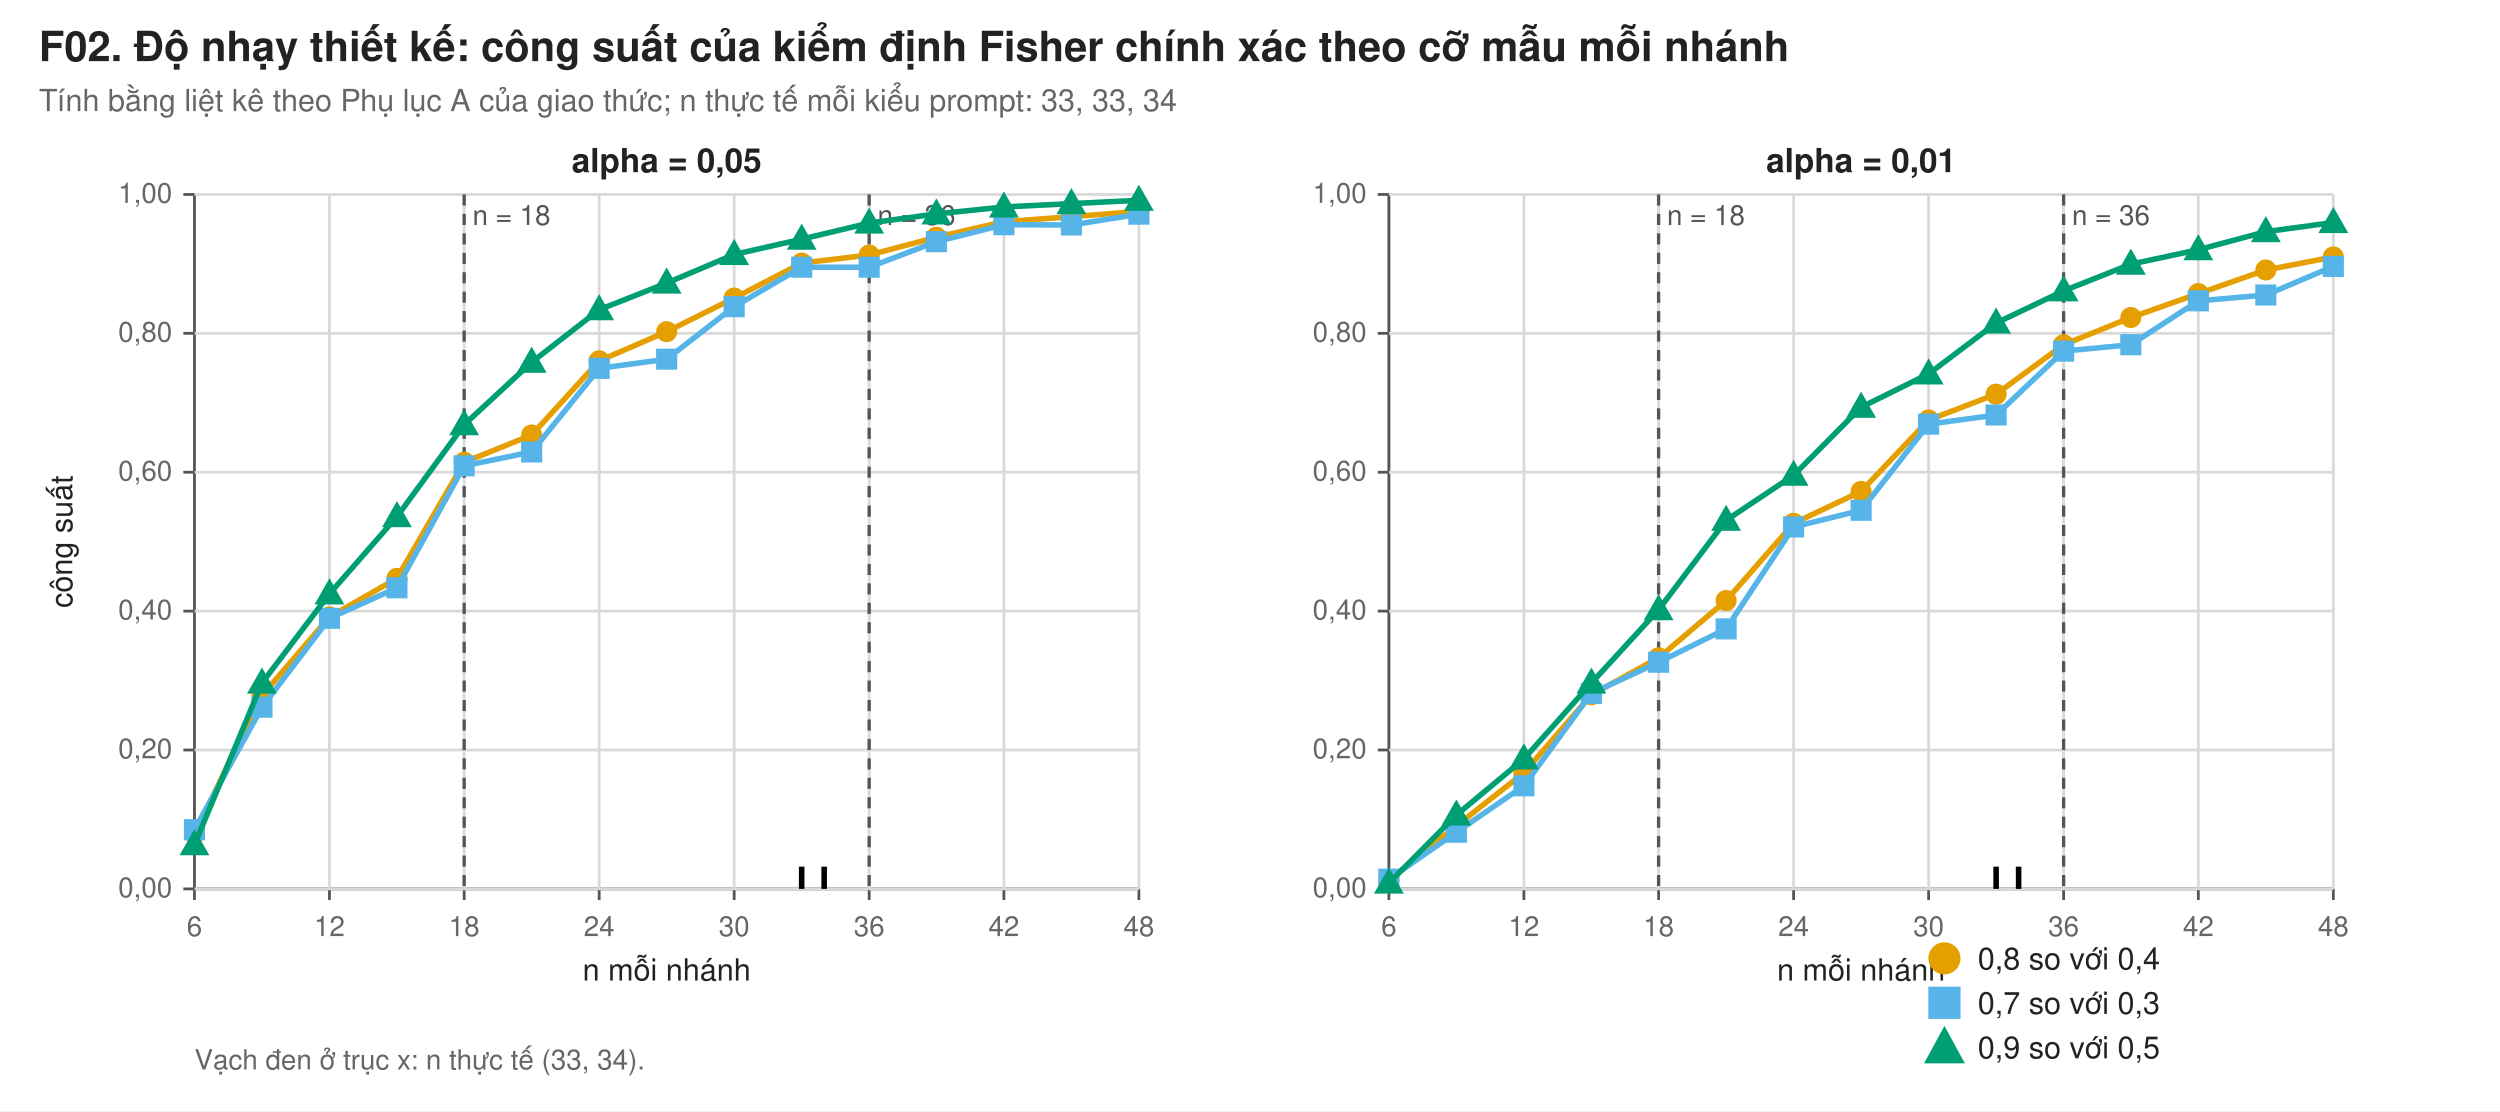
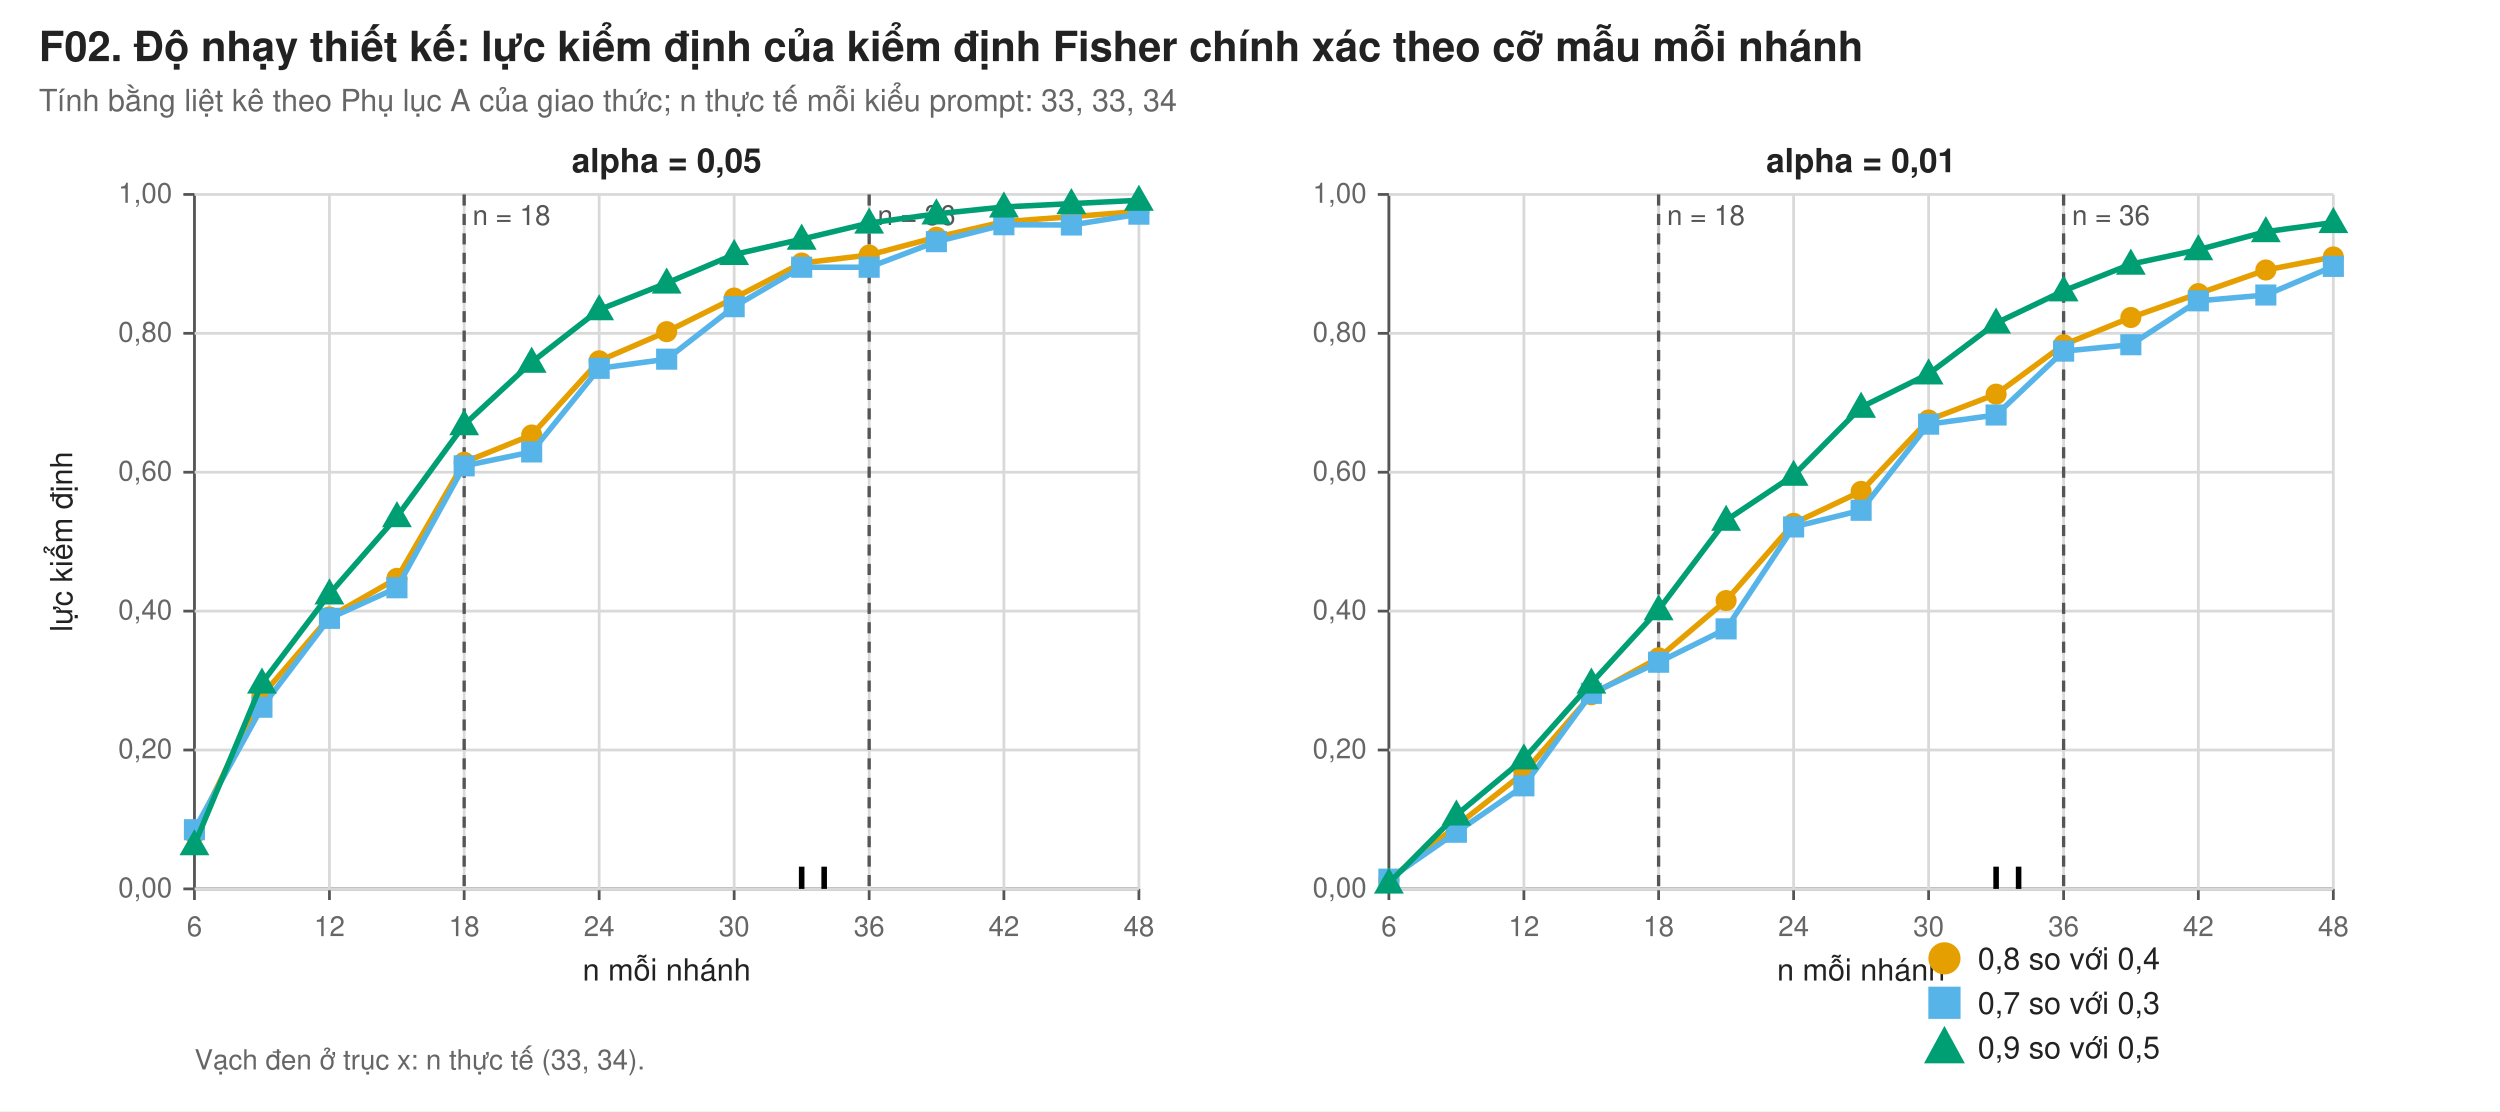
- <svg xmlns="http://www.w3.org/2000/svg" width="900" height="400" viewBox="0 0 900 400" font-family="Helvetica, Arial, sans-serif" role="img" aria-label="F02. Độ nhạy thiết kế: công suất của kiểm định Fisher chính xác theo cỡ mẫu mỗi nhánh">
+ <svg xmlns="http://www.w3.org/2000/svg" width="900" height="400" viewBox="0 0 900 400" font-family="Helvetica, Arial, sans-serif" role="img" aria-label="F02. Độ nhạy thiết kế: lực kiểm định của kiểm định Fisher chính xác theo cỡ mẫu mỗi nhánh">
  <rect x="0.0" y="0.0" width="900.0" height="400.0" fill="#fff" stroke="none" stroke-width="1" opacity="1" />
-   <text x="14.0" y="22.0" font-size="15" text-anchor="start" font-weight="bold" fill="#222222">F02. Độ nhạy thiết kế: công suất của kiểm định Fisher chính xác theo cỡ mẫu mỗi nhánh</text>
+   <text x="14.0" y="22.0" font-size="15" text-anchor="start" font-weight="bold" fill="#222222">F02. Độ nhạy thiết kế: lực kiểm định của kiểm định Fisher chính xác theo cỡ mẫu mỗi nhánh</text>
  <text x="14.0" y="40.0" font-size="11" text-anchor="start" font-weight="normal" fill="#666666">Tính bằng liệt kê theo Phụ lục A của giao thức; n thực tế mỗi kiểu prompt: 33, 33, 34</text>
  <line x1="70.0" y1="320.0" x2="410.0" y2="320.0" stroke="#555" stroke-width="1" />
  <line x1="70.0" y1="70.0" x2="70.0" y2="320.0" stroke="#D9D9D9" stroke-width="1" />
  <line x1="70.0" y1="320.0" x2="70.0" y2="324.0" stroke="#555" stroke-width="1" />
  <text x="70.0" y="337.0" font-size="10" text-anchor="middle" font-weight="normal" fill="#666666">6</text>
  <line x1="118.6" y1="70.0" x2="118.6" y2="320.0" stroke="#D9D9D9" stroke-width="1" />
  <line x1="118.6" y1="320.0" x2="118.6" y2="324.0" stroke="#555" stroke-width="1" />
  <text x="118.6" y="337.0" font-size="10" text-anchor="middle" font-weight="normal" fill="#666666">12</text>
  <line x1="167.1" y1="70.0" x2="167.1" y2="320.0" stroke="#D9D9D9" stroke-width="1" />
  <line x1="167.1" y1="320.0" x2="167.1" y2="324.0" stroke="#555" stroke-width="1" />
  <text x="167.1" y="337.0" font-size="10" text-anchor="middle" font-weight="normal" fill="#666666">18</text>
  <line x1="215.7" y1="70.0" x2="215.7" y2="320.0" stroke="#D9D9D9" stroke-width="1" />
  <line x1="215.7" y1="320.0" x2="215.7" y2="324.0" stroke="#555" stroke-width="1" />
  <text x="215.7" y="337.0" font-size="10" text-anchor="middle" font-weight="normal" fill="#666666">24</text>
  <line x1="264.3" y1="70.0" x2="264.3" y2="320.0" stroke="#D9D9D9" stroke-width="1" />
  <line x1="264.3" y1="320.0" x2="264.3" y2="324.0" stroke="#555" stroke-width="1" />
  <text x="264.3" y="337.0" font-size="10" text-anchor="middle" font-weight="normal" fill="#666666">30</text>
  <line x1="312.9" y1="70.0" x2="312.9" y2="320.0" stroke="#D9D9D9" stroke-width="1" />
  <line x1="312.9" y1="320.0" x2="312.9" y2="324.0" stroke="#555" stroke-width="1" />
  <text x="312.9" y="337.0" font-size="10" text-anchor="middle" font-weight="normal" fill="#666666">36</text>
  <line x1="361.4" y1="70.0" x2="361.4" y2="320.0" stroke="#D9D9D9" stroke-width="1" />
  <line x1="361.4" y1="320.0" x2="361.4" y2="324.0" stroke="#555" stroke-width="1" />
  <text x="361.4" y="337.0" font-size="10" text-anchor="middle" font-weight="normal" fill="#666666">42</text>
  <line x1="410.0" y1="70.0" x2="410.0" y2="320.0" stroke="#D9D9D9" stroke-width="1" />
  <line x1="410.0" y1="320.0" x2="410.0" y2="324.0" stroke="#555" stroke-width="1" />
  <text x="410.0" y="337.0" font-size="10" text-anchor="middle" font-weight="normal" fill="#666666">48</text>
  <text x="240.0" y="353.0" font-size="11" text-anchor="middle" font-weight="normal" fill="#222222">n mỗi nhánh</text>
  <line x1="70.0" y1="70.0" x2="70.0" y2="320.0" stroke="#555" stroke-width="1" />
  <line x1="70.0" y1="320.0" x2="410.0" y2="320.0" stroke="#D9D9D9" stroke-width="1" />
  <line x1="66.0" y1="320.0" x2="70.0" y2="320.0" stroke="#555" stroke-width="1" />
  <text x="62.0" y="323.0" font-size="10" text-anchor="end" font-weight="normal" fill="#666666">0,00</text>
  <line x1="70.0" y1="270.0" x2="410.0" y2="270.0" stroke="#D9D9D9" stroke-width="1" />
  <line x1="66.0" y1="270.0" x2="70.0" y2="270.0" stroke="#555" stroke-width="1" />
  <text x="62.0" y="273.0" font-size="10" text-anchor="end" font-weight="normal" fill="#666666">0,20</text>
  <line x1="70.0" y1="220.0" x2="410.0" y2="220.0" stroke="#D9D9D9" stroke-width="1" />
  <line x1="66.0" y1="220.0" x2="70.0" y2="220.0" stroke="#555" stroke-width="1" />
  <text x="62.0" y="223.0" font-size="10" text-anchor="end" font-weight="normal" fill="#666666">0,40</text>
  <line x1="70.0" y1="170.0" x2="410.0" y2="170.0" stroke="#D9D9D9" stroke-width="1" />
  <line x1="66.0" y1="170.0" x2="70.0" y2="170.0" stroke="#555" stroke-width="1" />
  <text x="62.0" y="173.0" font-size="10" text-anchor="end" font-weight="normal" fill="#666666">0,60</text>
  <line x1="70.0" y1="120.0" x2="410.0" y2="120.0" stroke="#D9D9D9" stroke-width="1" />
  <line x1="66.0" y1="120.0" x2="70.0" y2="120.0" stroke="#555" stroke-width="1" />
  <text x="62.0" y="123.0" font-size="10" text-anchor="end" font-weight="normal" fill="#666666">0,80</text>
  <line x1="70.0" y1="70.0" x2="410.0" y2="70.0" stroke="#D9D9D9" stroke-width="1" />
  <line x1="66.0" y1="70.0" x2="70.0" y2="70.0" stroke="#555" stroke-width="1" />
  <text x="62.0" y="73.0" font-size="10" text-anchor="end" font-weight="normal" fill="#666666">1,00</text>
-   <text x="26.0" y="195.0" font-size="11" text-anchor="middle" font-weight="normal" fill="#222222" transform="rotate(-90 26.0 195.0)">công suất</text>
+   <text x="26.0" y="195.0" font-size="11" text-anchor="middle" font-weight="normal" fill="#222222" transform="rotate(-90 26.0 195.0)">lực kiểm định</text>
  <text x="240.0" y="62.0" font-size="12" text-anchor="middle" font-weight="bold" fill="#222222">alpha = 0,05</text>
  <line x1="167.1" y1="70.0" x2="167.1" y2="320.0" stroke="#555" stroke-width="1.2" stroke-dasharray="4 3" />
  <text x="170.1" y="81.0" font-size="10" text-anchor="start" font-weight="normal" fill="#555">n = 18</text>
  <line x1="312.9" y1="70.0" x2="312.9" y2="320.0" stroke="#555" stroke-width="1.2" stroke-dasharray="4 3" />
  <text x="315.9" y="81.0" font-size="10" text-anchor="start" font-weight="normal" fill="#555">n = 36</text>
  <line x1="288.6" y1="320.0" x2="288.6" y2="312.0" stroke="#000" stroke-width="2" />
  <line x1="296.7" y1="320.0" x2="296.7" y2="312.0" stroke="#000" stroke-width="2" />
  <polyline fill="none" stroke="#E69F00" stroke-width="2" points="70.0,300.1 94.3,250.4 118.6,222.1 142.9,208.2 167.1,166.4 191.4,156.6 215.7,129.9 240.0,119.4 264.3,107.3 288.6,94.7 312.9,91.8 337.1,85.4 361.4,79.8 385.7,78.0 410.0,76.1" />
  <circle cx="70.0" cy="300.1" r="3" fill="#E69F00" stroke="#E69F00" stroke-width="1.6" opacity="1" />
  <circle cx="94.3" cy="250.4" r="3" fill="#E69F00" stroke="#E69F00" stroke-width="1.6" opacity="1" />
  <circle cx="118.6" cy="222.1" r="3" fill="#E69F00" stroke="#E69F00" stroke-width="1.6" opacity="1" />
  <circle cx="142.9" cy="208.2" r="3" fill="#E69F00" stroke="#E69F00" stroke-width="1.6" opacity="1" />
  <circle cx="167.1" cy="166.4" r="3" fill="#E69F00" stroke="#E69F00" stroke-width="1.6" opacity="1" />
  <circle cx="191.4" cy="156.6" r="3" fill="#E69F00" stroke="#E69F00" stroke-width="1.6" opacity="1" />
  <circle cx="215.7" cy="129.9" r="3" fill="#E69F00" stroke="#E69F00" stroke-width="1.6" opacity="1" />
  <circle cx="240.0" cy="119.4" r="3" fill="#E69F00" stroke="#E69F00" stroke-width="1.6" opacity="1" />
  <circle cx="264.3" cy="107.3" r="3" fill="#E69F00" stroke="#E69F00" stroke-width="1.6" opacity="1" />
  <circle cx="288.6" cy="94.7" r="3" fill="#E69F00" stroke="#E69F00" stroke-width="1.6" opacity="1" />
  <circle cx="312.9" cy="91.8" r="3" fill="#E69F00" stroke="#E69F00" stroke-width="1.6" opacity="1" />
  <circle cx="337.1" cy="85.4" r="3" fill="#E69F00" stroke="#E69F00" stroke-width="1.6" opacity="1" />
  <circle cx="361.4" cy="79.8" r="3" fill="#E69F00" stroke="#E69F00" stroke-width="1.6" opacity="1" />
  <circle cx="385.7" cy="78.0" r="3" fill="#E69F00" stroke="#E69F00" stroke-width="1.6" opacity="1" />
  <circle cx="410.0" cy="76.1" r="3" fill="#E69F00" stroke="#E69F00" stroke-width="1.6" opacity="1" />
  <polyline fill="none" stroke="#56B4E9" stroke-width="2" points="70.0,298.7 94.3,254.6 118.6,222.6 142.9,211.6 167.1,167.7 191.4,162.7 215.7,132.6 240.0,129.3 264.3,110.4 288.6,96.2 312.9,96.2 337.1,87.0 361.4,80.9 385.7,81.0 410.0,77.1" />
  <rect x="67.0" y="295.7" width="6" height="6" fill="#56B4E9" stroke="#56B4E9" stroke-width="1.6" opacity="1" />
  <rect x="91.3" y="251.6" width="6" height="6" fill="#56B4E9" stroke="#56B4E9" stroke-width="1.6" opacity="1" />
  <rect x="115.6" y="219.6" width="6" height="6" fill="#56B4E9" stroke="#56B4E9" stroke-width="1.6" opacity="1" />
  <rect x="139.9" y="208.6" width="6" height="6" fill="#56B4E9" stroke="#56B4E9" stroke-width="1.6" opacity="1" />
  <rect x="164.1" y="164.7" width="6" height="6" fill="#56B4E9" stroke="#56B4E9" stroke-width="1.6" opacity="1" />
  <rect x="188.4" y="159.7" width="6" height="6" fill="#56B4E9" stroke="#56B4E9" stroke-width="1.6" opacity="1" />
  <rect x="212.7" y="129.6" width="6" height="6" fill="#56B4E9" stroke="#56B4E9" stroke-width="1.6" opacity="1" />
  <rect x="237.0" y="126.3" width="6" height="6" fill="#56B4E9" stroke="#56B4E9" stroke-width="1.6" opacity="1" />
  <rect x="261.3" y="107.4" width="6" height="6" fill="#56B4E9" stroke="#56B4E9" stroke-width="1.6" opacity="1" />
  <rect x="285.6" y="93.2" width="6" height="6" fill="#56B4E9" stroke="#56B4E9" stroke-width="1.6" opacity="1" />
  <rect x="309.9" y="93.2" width="6" height="6" fill="#56B4E9" stroke="#56B4E9" stroke-width="1.6" opacity="1" />
  <rect x="334.1" y="84.0" width="6" height="6" fill="#56B4E9" stroke="#56B4E9" stroke-width="1.6" opacity="1" />
  <rect x="358.4" y="77.9" width="6" height="6" fill="#56B4E9" stroke="#56B4E9" stroke-width="1.6" opacity="1" />
  <rect x="382.7" y="78.0" width="6" height="6" fill="#56B4E9" stroke="#56B4E9" stroke-width="1.6" opacity="1" />
  <rect x="407.0" y="74.1" width="6" height="6" fill="#56B4E9" stroke="#56B4E9" stroke-width="1.6" opacity="1" />
  <polyline fill="none" stroke="#009E73" stroke-width="2" points="70.0,304.1 94.3,245.9 118.6,213.8 142.9,186.0 167.1,152.9 191.4,130.4 215.7,111.5 240.0,101.9 264.3,91.6 288.6,86.1 312.9,80.3 337.1,77.0 361.4,74.5 385.7,73.3 410.0,72.1" />
  <polygon points="70.0,300.1 66.0,307.1 74.0,307.1" fill="#009E73" stroke="#009E73" stroke-width="1.6" opacity="1" />
  <polygon points="94.3,241.9 90.3,248.9 98.3,248.9" fill="#009E73" stroke="#009E73" stroke-width="1.6" opacity="1" />
  <polygon points="118.6,209.8 114.6,216.8 122.6,216.8" fill="#009E73" stroke="#009E73" stroke-width="1.6" opacity="1" />
  <polygon points="142.9,182.0 138.9,189.0 146.9,189.0" fill="#009E73" stroke="#009E73" stroke-width="1.6" opacity="1" />
  <polygon points="167.1,148.9 163.1,155.9 171.1,155.9" fill="#009E73" stroke="#009E73" stroke-width="1.6" opacity="1" />
  <polygon points="191.4,126.4 187.4,133.4 195.4,133.4" fill="#009E73" stroke="#009E73" stroke-width="1.6" opacity="1" />
  <polygon points="215.7,107.5 211.7,114.5 219.7,114.5" fill="#009E73" stroke="#009E73" stroke-width="1.6" opacity="1" />
  <polygon points="240.0,97.9 236.0,104.9 244.0,104.9" fill="#009E73" stroke="#009E73" stroke-width="1.6" opacity="1" />
  <polygon points="264.3,87.6 260.3,94.6 268.3,94.6" fill="#009E73" stroke="#009E73" stroke-width="1.6" opacity="1" />
  <polygon points="288.6,82.1 284.6,89.1 292.6,89.1" fill="#009E73" stroke="#009E73" stroke-width="1.6" opacity="1" />
  <polygon points="312.9,76.3 308.9,83.3 316.9,83.3" fill="#009E73" stroke="#009E73" stroke-width="1.6" opacity="1" />
  <polygon points="337.1,73.0 333.1,80.0 341.1,80.0" fill="#009E73" stroke="#009E73" stroke-width="1.6" opacity="1" />
  <polygon points="361.4,70.5 357.4,77.5 365.4,77.5" fill="#009E73" stroke="#009E73" stroke-width="1.6" opacity="1" />
  <polygon points="385.7,69.3 381.7,76.3 389.7,76.3" fill="#009E73" stroke="#009E73" stroke-width="1.6" opacity="1" />
  <polygon points="410.0,68.1 406.0,75.1 414.0,75.1" fill="#009E73" stroke="#009E73" stroke-width="1.6" opacity="1" />
  <line x1="500.0" y1="320.0" x2="840.0" y2="320.0" stroke="#555" stroke-width="1" />
  <line x1="500.0" y1="70.0" x2="500.0" y2="320.0" stroke="#D9D9D9" stroke-width="1" />
  <line x1="500.0" y1="320.0" x2="500.0" y2="324.0" stroke="#555" stroke-width="1" />
  <text x="500.0" y="337.0" font-size="10" text-anchor="middle" font-weight="normal" fill="#666666">6</text>
  <line x1="548.6" y1="70.0" x2="548.6" y2="320.0" stroke="#D9D9D9" stroke-width="1" />
  <line x1="548.6" y1="320.0" x2="548.6" y2="324.0" stroke="#555" stroke-width="1" />
  <text x="548.6" y="337.0" font-size="10" text-anchor="middle" font-weight="normal" fill="#666666">12</text>
  <line x1="597.1" y1="70.0" x2="597.1" y2="320.0" stroke="#D9D9D9" stroke-width="1" />
  <line x1="597.1" y1="320.0" x2="597.1" y2="324.0" stroke="#555" stroke-width="1" />
  <text x="597.1" y="337.0" font-size="10" text-anchor="middle" font-weight="normal" fill="#666666">18</text>
  <line x1="645.7" y1="70.0" x2="645.7" y2="320.0" stroke="#D9D9D9" stroke-width="1" />
  <line x1="645.7" y1="320.0" x2="645.7" y2="324.0" stroke="#555" stroke-width="1" />
  <text x="645.7" y="337.0" font-size="10" text-anchor="middle" font-weight="normal" fill="#666666">24</text>
  <line x1="694.3" y1="70.0" x2="694.3" y2="320.0" stroke="#D9D9D9" stroke-width="1" />
  <line x1="694.3" y1="320.0" x2="694.3" y2="324.0" stroke="#555" stroke-width="1" />
  <text x="694.3" y="337.0" font-size="10" text-anchor="middle" font-weight="normal" fill="#666666">30</text>
  <line x1="742.9" y1="70.0" x2="742.9" y2="320.0" stroke="#D9D9D9" stroke-width="1" />
  <line x1="742.9" y1="320.0" x2="742.9" y2="324.0" stroke="#555" stroke-width="1" />
  <text x="742.9" y="337.0" font-size="10" text-anchor="middle" font-weight="normal" fill="#666666">36</text>
  <line x1="791.4" y1="70.0" x2="791.4" y2="320.0" stroke="#D9D9D9" stroke-width="1" />
  <line x1="791.4" y1="320.0" x2="791.4" y2="324.0" stroke="#555" stroke-width="1" />
  <text x="791.4" y="337.0" font-size="10" text-anchor="middle" font-weight="normal" fill="#666666">42</text>
  <line x1="840.0" y1="70.0" x2="840.0" y2="320.0" stroke="#D9D9D9" stroke-width="1" />
  <line x1="840.0" y1="320.0" x2="840.0" y2="324.0" stroke="#555" stroke-width="1" />
  <text x="840.0" y="337.0" font-size="10" text-anchor="middle" font-weight="normal" fill="#666666">48</text>
  <text x="670.0" y="353.0" font-size="11" text-anchor="middle" font-weight="normal" fill="#222222">n mỗi nhánh</text>
  <line x1="500.0" y1="70.0" x2="500.0" y2="320.0" stroke="#555" stroke-width="1" />
  <line x1="500.0" y1="320.0" x2="840.0" y2="320.0" stroke="#D9D9D9" stroke-width="1" />
  <line x1="496.0" y1="320.0" x2="500.0" y2="320.0" stroke="#555" stroke-width="1" />
  <text x="492.0" y="323.0" font-size="10" text-anchor="end" font-weight="normal" fill="#666666">0,00</text>
  <line x1="500.0" y1="270.0" x2="840.0" y2="270.0" stroke="#D9D9D9" stroke-width="1" />
  <line x1="496.0" y1="270.0" x2="500.0" y2="270.0" stroke="#555" stroke-width="1" />
  <text x="492.0" y="273.0" font-size="10" text-anchor="end" font-weight="normal" fill="#666666">0,20</text>
  <line x1="500.0" y1="220.0" x2="840.0" y2="220.0" stroke="#D9D9D9" stroke-width="1" />
  <line x1="496.0" y1="220.0" x2="500.0" y2="220.0" stroke="#555" stroke-width="1" />
  <text x="492.0" y="223.0" font-size="10" text-anchor="end" font-weight="normal" fill="#666666">0,40</text>
  <line x1="500.0" y1="170.0" x2="840.0" y2="170.0" stroke="#D9D9D9" stroke-width="1" />
  <line x1="496.0" y1="170.0" x2="500.0" y2="170.0" stroke="#555" stroke-width="1" />
  <text x="492.0" y="173.0" font-size="10" text-anchor="end" font-weight="normal" fill="#666666">0,60</text>
  <line x1="500.0" y1="120.0" x2="840.0" y2="120.0" stroke="#D9D9D9" stroke-width="1" />
  <line x1="496.0" y1="120.0" x2="500.0" y2="120.0" stroke="#555" stroke-width="1" />
  <text x="492.0" y="123.0" font-size="10" text-anchor="end" font-weight="normal" fill="#666666">0,80</text>
  <line x1="500.0" y1="70.0" x2="840.0" y2="70.0" stroke="#D9D9D9" stroke-width="1" />
  <line x1="496.0" y1="70.0" x2="500.0" y2="70.0" stroke="#555" stroke-width="1" />
  <text x="492.0" y="73.0" font-size="10" text-anchor="end" font-weight="normal" fill="#666666">1,00</text>
  <text x="670.0" y="62.0" font-size="12" text-anchor="middle" font-weight="bold" fill="#222222">alpha = 0,01</text>
  <line x1="597.1" y1="70.0" x2="597.1" y2="320.0" stroke="#555" stroke-width="1.2" stroke-dasharray="4 3" />
  <text x="600.1" y="81.0" font-size="10" text-anchor="start" font-weight="normal" fill="#555">n = 18</text>
  <line x1="742.9" y1="70.0" x2="742.9" y2="320.0" stroke="#555" stroke-width="1.2" stroke-dasharray="4 3" />
  <text x="745.9" y="81.0" font-size="10" text-anchor="start" font-weight="normal" fill="#555">n = 36</text>
  <line x1="718.6" y1="320.0" x2="718.6" y2="312.0" stroke="#000" stroke-width="2" />
  <line x1="726.7" y1="320.0" x2="726.7" y2="312.0" stroke="#000" stroke-width="2" />
  <polyline fill="none" stroke="#E69F00" stroke-width="2" points="500.0,316.9 524.3,297.3 548.6,278.2 572.9,250.1 597.1,236.8 621.4,216.2 645.7,188.4 670.0,176.9 694.3,151.2 718.6,141.9 742.9,124.1 767.1,114.3 791.4,105.7 815.7,97.2 840.0,92.5" />
  <circle cx="500.0" cy="316.9" r="3" fill="#E69F00" stroke="#E69F00" stroke-width="1.6" opacity="1" />
  <circle cx="524.3" cy="297.3" r="3" fill="#E69F00" stroke="#E69F00" stroke-width="1.6" opacity="1" />
  <circle cx="548.6" cy="278.2" r="3" fill="#E69F00" stroke="#E69F00" stroke-width="1.6" opacity="1" />
  <circle cx="572.9" cy="250.1" r="3" fill="#E69F00" stroke="#E69F00" stroke-width="1.6" opacity="1" />
  <circle cx="597.1" cy="236.8" r="3" fill="#E69F00" stroke="#E69F00" stroke-width="1.6" opacity="1" />
  <circle cx="621.4" cy="216.2" r="3" fill="#E69F00" stroke="#E69F00" stroke-width="1.6" opacity="1" />
  <circle cx="645.7" cy="188.4" r="3" fill="#E69F00" stroke="#E69F00" stroke-width="1.6" opacity="1" />
  <circle cx="670.0" cy="176.9" r="3" fill="#E69F00" stroke="#E69F00" stroke-width="1.6" opacity="1" />
  <circle cx="694.3" cy="151.2" r="3" fill="#E69F00" stroke="#E69F00" stroke-width="1.6" opacity="1" />
  <circle cx="718.6" cy="141.9" r="3" fill="#E69F00" stroke="#E69F00" stroke-width="1.6" opacity="1" />
  <circle cx="742.9" cy="124.1" r="3" fill="#E69F00" stroke="#E69F00" stroke-width="1.6" opacity="1" />
  <circle cx="767.1" cy="114.3" r="3" fill="#E69F00" stroke="#E69F00" stroke-width="1.6" opacity="1" />
  <circle cx="791.4" cy="105.7" r="3" fill="#E69F00" stroke="#E69F00" stroke-width="1.6" opacity="1" />
  <circle cx="815.7" cy="97.2" r="3" fill="#E69F00" stroke="#E69F00" stroke-width="1.6" opacity="1" />
  <circle cx="840.0" cy="92.5" r="3" fill="#E69F00" stroke="#E69F00" stroke-width="1.6" opacity="1" />
  <polyline fill="none" stroke="#56B4E9" stroke-width="2" points="500.0,316.5 524.3,299.6 548.6,282.9 572.9,249.6 597.1,238.4 621.4,226.4 645.7,189.7 670.0,183.7 694.3,152.7 718.6,149.4 742.9,126.4 767.1,124.1 791.4,108.3 815.7,106.2 840.0,95.9" />
  <rect x="497.0" y="313.5" width="6" height="6" fill="#56B4E9" stroke="#56B4E9" stroke-width="1.6" opacity="1" />
  <rect x="521.3" y="296.6" width="6" height="6" fill="#56B4E9" stroke="#56B4E9" stroke-width="1.6" opacity="1" />
  <rect x="545.6" y="279.9" width="6" height="6" fill="#56B4E9" stroke="#56B4E9" stroke-width="1.6" opacity="1" />
  <rect x="569.9" y="246.6" width="6" height="6" fill="#56B4E9" stroke="#56B4E9" stroke-width="1.6" opacity="1" />
  <rect x="594.1" y="235.4" width="6" height="6" fill="#56B4E9" stroke="#56B4E9" stroke-width="1.6" opacity="1" />
  <rect x="618.4" y="223.4" width="6" height="6" fill="#56B4E9" stroke="#56B4E9" stroke-width="1.6" opacity="1" />
  <rect x="642.7" y="186.7" width="6" height="6" fill="#56B4E9" stroke="#56B4E9" stroke-width="1.6" opacity="1" />
  <rect x="667.0" y="180.7" width="6" height="6" fill="#56B4E9" stroke="#56B4E9" stroke-width="1.6" opacity="1" />
  <rect x="691.3" y="149.7" width="6" height="6" fill="#56B4E9" stroke="#56B4E9" stroke-width="1.6" opacity="1" />
  <rect x="715.6" y="146.4" width="6" height="6" fill="#56B4E9" stroke="#56B4E9" stroke-width="1.6" opacity="1" />
  <rect x="739.9" y="123.4" width="6" height="6" fill="#56B4E9" stroke="#56B4E9" stroke-width="1.6" opacity="1" />
  <rect x="764.1" y="121.1" width="6" height="6" fill="#56B4E9" stroke="#56B4E9" stroke-width="1.6" opacity="1" />
  <rect x="788.4" y="105.3" width="6" height="6" fill="#56B4E9" stroke="#56B4E9" stroke-width="1.6" opacity="1" />
  <rect x="812.7" y="103.2" width="6" height="6" fill="#56B4E9" stroke="#56B4E9" stroke-width="1.6" opacity="1" />
  <rect x="837.0" y="92.9" width="6" height="6" fill="#56B4E9" stroke="#56B4E9" stroke-width="1.6" opacity="1" />
  <polyline fill="none" stroke="#009E73" stroke-width="2" points="500.0,317.9 524.3,293.4 548.6,273.2 572.9,245.9 597.1,219.5 621.4,187.3 645.7,171.1 670.0,146.6 694.3,134.6 718.6,116.3 742.9,104.7 767.1,95.1 791.4,89.9 815.7,83.4 840.0,80.1" />
  <polygon points="500.0,313.9 496.0,320.9 504.0,320.9" fill="#009E73" stroke="#009E73" stroke-width="1.6" opacity="1" />
  <polygon points="524.3,289.4 520.3,296.4 528.3,296.4" fill="#009E73" stroke="#009E73" stroke-width="1.6" opacity="1" />
  <polygon points="548.6,269.2 544.6,276.2 552.6,276.2" fill="#009E73" stroke="#009E73" stroke-width="1.6" opacity="1" />
  <polygon points="572.9,241.9 568.9,248.9 576.9,248.9" fill="#009E73" stroke="#009E73" stroke-width="1.6" opacity="1" />
  <polygon points="597.1,215.5 593.1,222.5 601.1,222.5" fill="#009E73" stroke="#009E73" stroke-width="1.6" opacity="1" />
  <polygon points="621.4,183.3 617.4,190.3 625.4,190.3" fill="#009E73" stroke="#009E73" stroke-width="1.6" opacity="1" />
  <polygon points="645.7,167.1 641.7,174.1 649.7,174.1" fill="#009E73" stroke="#009E73" stroke-width="1.6" opacity="1" />
  <polygon points="670.0,142.6 666.0,149.6 674.0,149.6" fill="#009E73" stroke="#009E73" stroke-width="1.6" opacity="1" />
  <polygon points="694.3,130.6 690.3,137.6 698.3,137.6" fill="#009E73" stroke="#009E73" stroke-width="1.6" opacity="1" />
  <polygon points="718.6,112.3 714.6,119.3 722.6,119.3" fill="#009E73" stroke="#009E73" stroke-width="1.6" opacity="1" />
  <polygon points="742.9,100.7 738.9,107.7 746.9,107.7" fill="#009E73" stroke="#009E73" stroke-width="1.6" opacity="1" />
  <polygon points="767.1,91.1 763.1,98.1 771.1,98.1" fill="#009E73" stroke="#009E73" stroke-width="1.6" opacity="1" />
  <polygon points="791.4,85.9 787.4,92.9 795.4,92.9" fill="#009E73" stroke="#009E73" stroke-width="1.6" opacity="1" />
  <polygon points="815.7,79.4 811.7,86.4 819.7,86.4" fill="#009E73" stroke="#009E73" stroke-width="1.6" opacity="1" />
  <polygon points="840.0,76.1 836.0,83.1 844.0,83.1" fill="#009E73" stroke="#009E73" stroke-width="1.6" opacity="1" />
  <circle cx="700.0" cy="345.0" r="5" fill="#E69F00" stroke="#E69F00" stroke-width="1.6" opacity="1" />
  <text x="712.0" y="349.0" font-size="11" text-anchor="start" font-weight="normal" fill="#222222">0,8 so với 0,4</text>
  <rect x="695.0" y="356.0" width="10" height="10" fill="#56B4E9" stroke="#56B4E9" stroke-width="1.6" opacity="1" />
  <text x="712.0" y="365.0" font-size="11" text-anchor="start" font-weight="normal" fill="#222222">0,7 so với 0,3</text>
  <polygon points="700.0,371.0 694.0,382.0 706.0,382.0" fill="#009E73" stroke="#009E73" stroke-width="1.6" opacity="1" />
  <text x="712.0" y="381.0" font-size="11" text-anchor="start" font-weight="normal" fill="#222222">0,9 so với 0,5</text>
  <text x="70.0" y="385.0" font-size="10" text-anchor="start" font-weight="normal" fill="#666666">Vạch đen ở trục x: n thực tế (33, 34).</text>
</svg>
